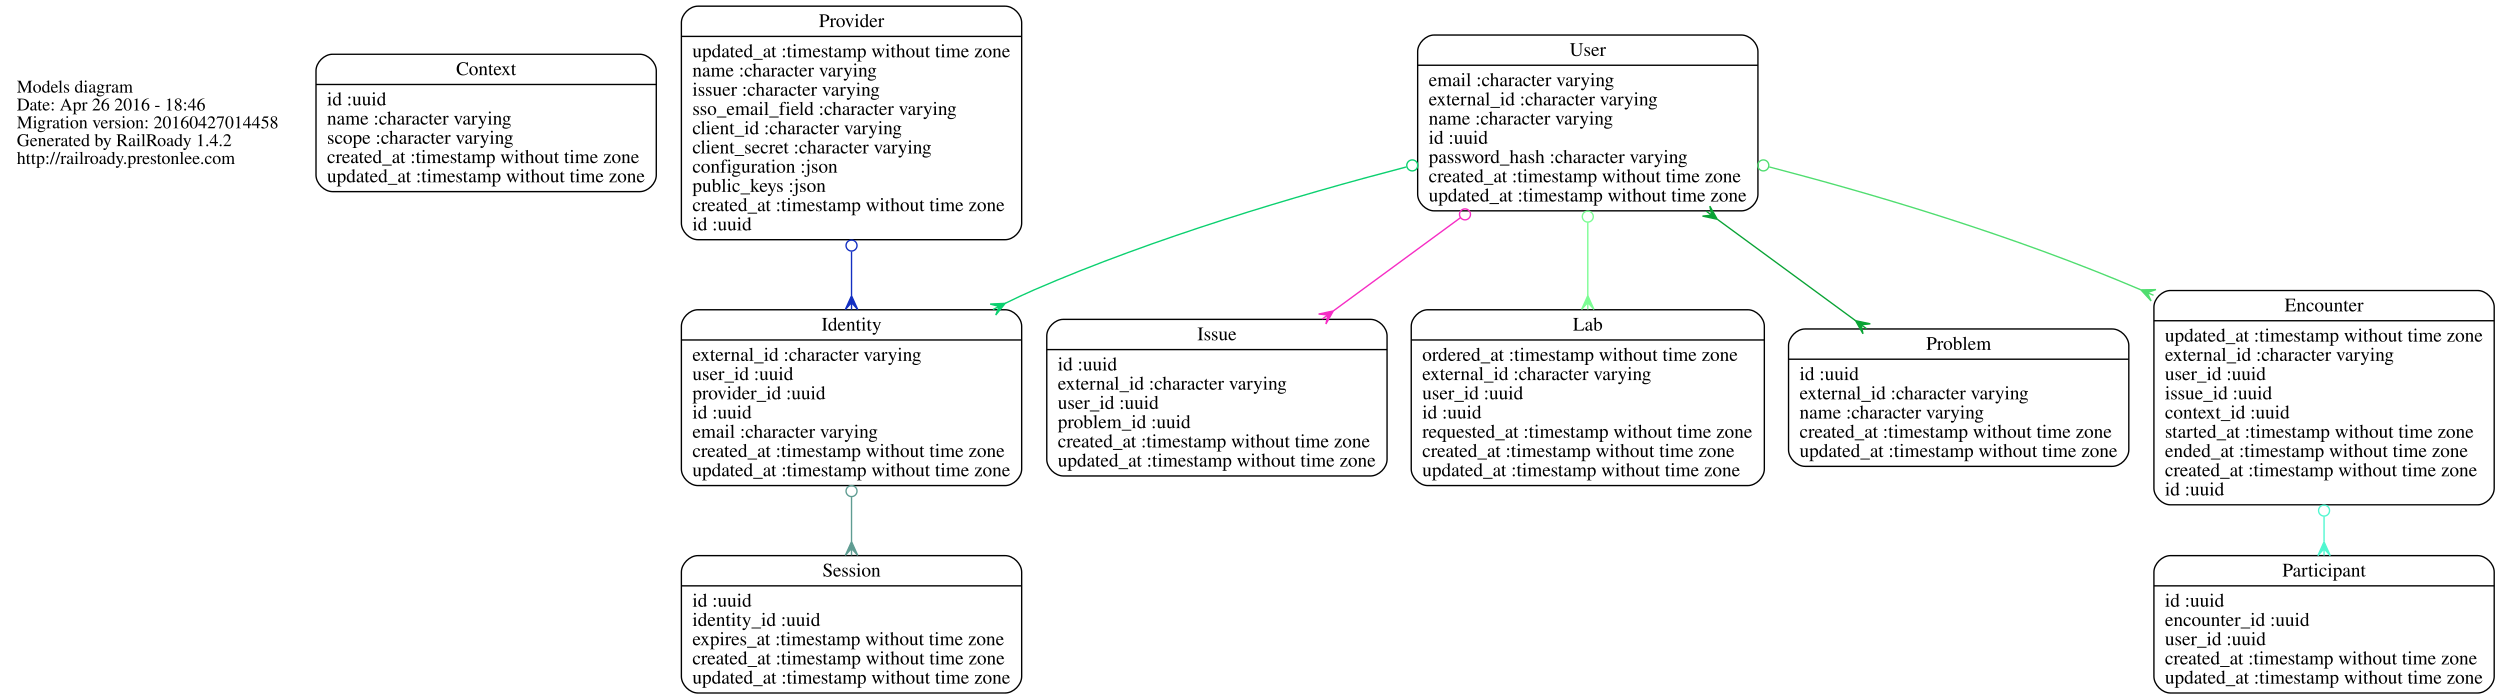
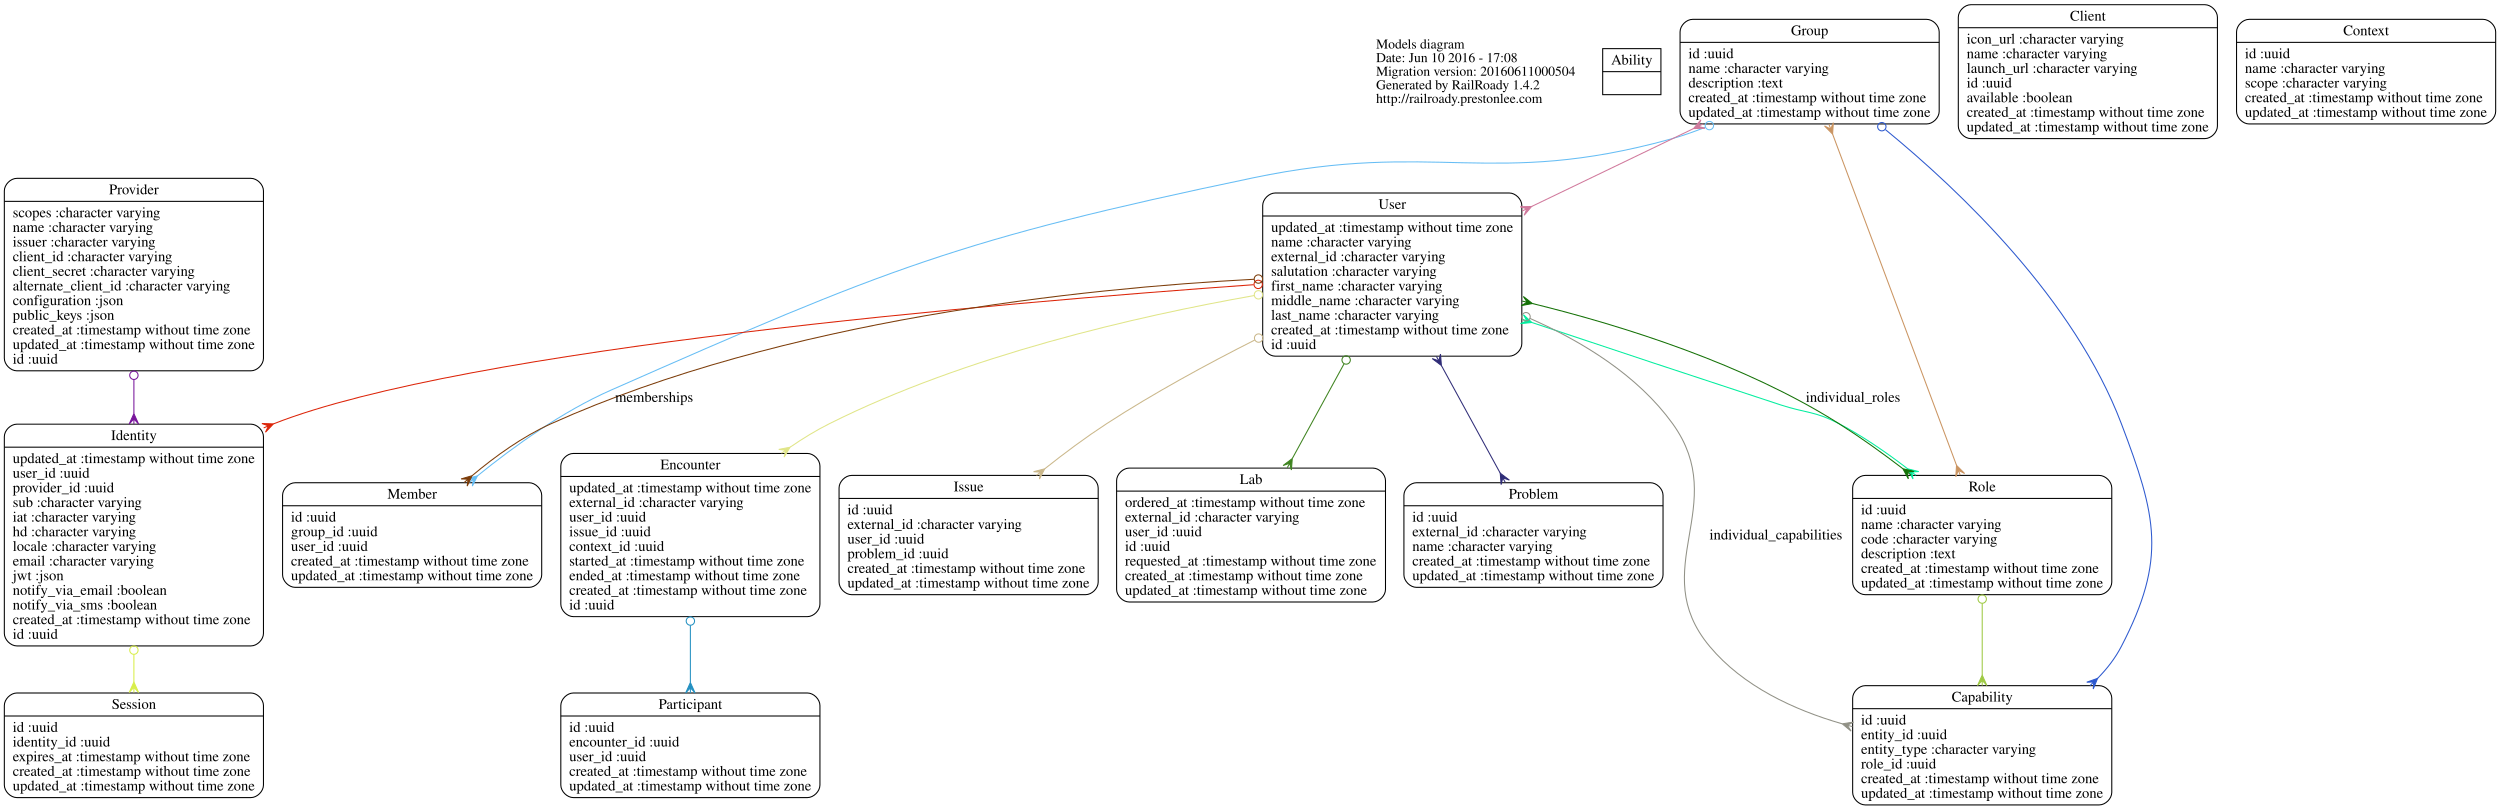
- <svg xmlns="http://www.w3.org/2000/svg" width="1820pt" height="509pt" viewBox="0.00 0.00 1819.55 509.00">
-   <g id="graph0" class="graph" transform="scale(1 1) rotate(0) translate(4 505)">
-     <polygon fill="none" stroke="none" points="-4,4 -4,-505 1815.55,-505 1815.55,4 -4,4" />
+ <svg xmlns="http://www.w3.org/2000/svg" width="2390pt" height="774pt" viewBox="0.00 0.00 2389.72 774.00">
+   <g id="graph0" class="graph" transform="scale(1 1) rotate(0) translate(4 770)">
+     <polygon fill="none" stroke="none" points="-4,4 -4,-770 2385.72,-770 2385.72,4 -4,4" />
    <g id="node1" class="node">
-       <text text-anchor="start" x="8" y="-437.6" font-family="Times,serif" font-size="13.00">Models diagram</text>
-       <text text-anchor="start" x="8" y="-424.6" font-family="Times,serif" font-size="13.00">Date: Apr 26 2016 - 18:46</text>
-       <text text-anchor="start" x="8" y="-411.6" font-family="Times,serif" font-size="13.00">Migration version: 20160427014458</text>
-       <text text-anchor="start" x="8" y="-398.6" font-family="Times,serif" font-size="13.00">Generated by RailRoady 1.4.2</text>
-       <text text-anchor="start" x="8" y="-385.6" font-family="Times,serif" font-size="13.00">http://railroady.prestonlee.com</text>
+       <text text-anchor="start" x="1311.41" y="-723.6" font-family="Times,serif" font-size="13.00">Models diagram</text>
+       <text text-anchor="start" x="1311.41" y="-710.6" font-family="Times,serif" font-size="13.00">Date: Jun 10 2016 - 17:08</text>
+       <text text-anchor="start" x="1311.41" y="-697.6" font-family="Times,serif" font-size="13.00">Migration version: 20160611000504</text>
+       <text text-anchor="start" x="1311.41" y="-684.6" font-family="Times,serif" font-size="13.00">Generated by RailRoady 1.4.2</text>
+       <text text-anchor="start" x="1311.41" y="-671.6" font-family="Times,serif" font-size="13.00">http://railroady.prestonlee.com</text>
    </g>
    <g id="node2" class="node">
-       <path fill="none" stroke="black" d="M237.825,-365.5C237.825,-365.5 461.55,-365.5 461.55,-365.5 467.55,-365.5 473.55,-371.5 473.55,-377.5 473.55,-377.5 473.55,-453.5 473.55,-453.5 473.55,-459.5 467.55,-465.5 461.55,-465.5 461.55,-465.5 237.825,-465.5 237.825,-465.5 231.825,-465.5 225.825,-459.5 225.825,-453.5 225.825,-453.5 225.825,-377.5 225.825,-377.5 225.825,-371.5 231.825,-365.5 237.825,-365.5" />
-       <text text-anchor="middle" x="349.688" y="-450.3" font-family="Times,serif" font-size="14.00">Context</text>
-       <polyline fill="none" stroke="black" points="225.825,-443.5 473.55,-443.5 " />
-       <text text-anchor="start" x="233.825" y="-428.3" font-family="Times,serif" font-size="14.00">id :uuid</text>
-       <text text-anchor="start" x="233.825" y="-414.3" font-family="Times,serif" font-size="14.00">name :character varying</text>
-       <text text-anchor="start" x="233.825" y="-400.3" font-family="Times,serif" font-size="14.00">scope :character varying</text>
-       <text text-anchor="start" x="233.825" y="-386.3" font-family="Times,serif" font-size="14.00">created_at :timestamp without time zone</text>
-       <text text-anchor="start" x="233.825" y="-372.3" font-family="Times,serif" font-size="14.00">updated_at :timestamp without time zone</text>
+       <polygon fill="none" stroke="black" points="1528.03,-679.5 1528.03,-723.5 1583.7,-723.5 1583.7,-679.5 1528.03,-679.5" />
+       <text text-anchor="middle" x="1555.86" y="-708.3" font-family="Times,serif" font-size="14.00">Ability</text>
+       <polyline fill="none" stroke="black" points="1528.03,-701.5 1583.7,-701.5 " />
+       <text text-anchor="middle" x="1555.86" y="-686.3" font-family="Times,serif" font-size="14.00"> </text>
    </g>
    <g id="node3" class="node">
-       <path fill="none" stroke="black" d="M1575.83,-137.5C1575.83,-137.5 1799.55,-137.5 1799.55,-137.5 1805.55,-137.5 1811.55,-143.5 1811.55,-149.5 1811.55,-149.5 1811.55,-281.5 1811.55,-281.5 1811.55,-287.5 1805.55,-293.5 1799.55,-293.5 1799.55,-293.5 1575.83,-293.5 1575.83,-293.5 1569.83,-293.5 1563.83,-287.5 1563.83,-281.5 1563.83,-281.5 1563.83,-149.5 1563.83,-149.5 1563.83,-143.5 1569.83,-137.5 1575.83,-137.5" />
-       <text text-anchor="middle" x="1687.69" y="-278.3" font-family="Times,serif" font-size="14.00">Encounter</text>
-       <polyline fill="none" stroke="black" points="1563.83,-271.5 1811.55,-271.5 " />
-       <text text-anchor="start" x="1571.83" y="-256.3" font-family="Times,serif" font-size="14.00">updated_at :timestamp without time zone</text>
-       <text text-anchor="start" x="1571.83" y="-242.3" font-family="Times,serif" font-size="14.00">external_id :character varying</text>
-       <text text-anchor="start" x="1571.83" y="-228.3" font-family="Times,serif" font-size="14.00">user_id :uuid</text>
-       <text text-anchor="start" x="1571.83" y="-214.3" font-family="Times,serif" font-size="14.00">issue_id :uuid</text>
-       <text text-anchor="start" x="1571.83" y="-200.3" font-family="Times,serif" font-size="14.00">context_id :uuid</text>
-       <text text-anchor="start" x="1571.83" y="-186.3" font-family="Times,serif" font-size="14.00">started_at :timestamp without time zone</text>
-       <text text-anchor="start" x="1571.83" y="-172.3" font-family="Times,serif" font-size="14.00">ended_at :timestamp without time zone</text>
-       <text text-anchor="start" x="1571.83" y="-158.3" font-family="Times,serif" font-size="14.00">created_at :timestamp without time zone</text>
-       <text text-anchor="start" x="1571.83" y="-144.3" font-family="Times,serif" font-size="14.00">id :uuid</text>
+       <path fill="none" stroke="black" d="M1779,-0.5C1779,-0.5 2002.72,-0.5 2002.72,-0.5 2008.72,-0.5 2014.72,-6.5 2014.72,-12.5 2014.72,-12.5 2014.72,-102.5 2014.72,-102.5 2014.72,-108.5 2008.72,-114.5 2002.72,-114.5 2002.72,-114.5 1779,-114.5 1779,-114.5 1773,-114.5 1767,-108.5 1767,-102.5 1767,-102.5 1767,-12.5 1767,-12.5 1767,-6.5 1773,-0.5 1779,-0.5" />
+       <text text-anchor="middle" x="1890.86" y="-99.3" font-family="Times,serif" font-size="14.00">Capability</text>
+       <polyline fill="none" stroke="black" points="1767,-92.5 2014.72,-92.5 " />
+       <text text-anchor="start" x="1775" y="-77.3" font-family="Times,serif" font-size="14.00">id :uuid</text>
+       <text text-anchor="start" x="1775" y="-63.3" font-family="Times,serif" font-size="14.00">entity_id :uuid</text>
+       <text text-anchor="start" x="1775" y="-49.3" font-family="Times,serif" font-size="14.00">entity_type :character varying</text>
+       <text text-anchor="start" x="1775" y="-35.3" font-family="Times,serif" font-size="14.00">role_id :uuid</text>
+       <text text-anchor="start" x="1775" y="-21.3" font-family="Times,serif" font-size="14.00">created_at :timestamp without time zone</text>
+       <text text-anchor="start" x="1775" y="-7.3" font-family="Times,serif" font-size="14.00">updated_at :timestamp without time zone</text>
+     </g>
+     <g id="node4" class="node">
+       <path fill="none" stroke="black" d="M1880,-637.5C1880,-637.5 2103.72,-637.5 2103.72,-637.5 2109.72,-637.5 2115.72,-643.5 2115.72,-649.5 2115.72,-649.5 2115.72,-753.5 2115.72,-753.5 2115.72,-759.5 2109.72,-765.5 2103.72,-765.5 2103.72,-765.5 1880,-765.5 1880,-765.5 1874,-765.5 1868,-759.5 1868,-753.5 1868,-753.5 1868,-649.5 1868,-649.5 1868,-643.5 1874,-637.5 1880,-637.5" />
+       <text text-anchor="middle" x="1991.86" y="-750.3" font-family="Times,serif" font-size="14.00">Client</text>
+       <polyline fill="none" stroke="black" points="1868,-743.5 2115.72,-743.5 " />
+       <text text-anchor="start" x="1876" y="-728.3" font-family="Times,serif" font-size="14.00">icon_url :character varying</text>
+       <text text-anchor="start" x="1876" y="-714.3" font-family="Times,serif" font-size="14.00">name :character varying</text>
+       <text text-anchor="start" x="1876" y="-700.3" font-family="Times,serif" font-size="14.00">launch_url :character varying</text>
+       <text text-anchor="start" x="1876" y="-686.3" font-family="Times,serif" font-size="14.00">id :uuid</text>
+       <text text-anchor="start" x="1876" y="-672.3" font-family="Times,serif" font-size="14.00">available :boolean</text>
+       <text text-anchor="start" x="1876" y="-658.3" font-family="Times,serif" font-size="14.00">created_at :timestamp without time zone</text>
+       <text text-anchor="start" x="1876" y="-644.3" font-family="Times,serif" font-size="14.00">updated_at :timestamp without time zone</text>
+     </g>
+     <g id="node5" class="node">
+       <path fill="none" stroke="black" d="M2146,-651.5C2146,-651.5 2369.72,-651.5 2369.72,-651.5 2375.72,-651.5 2381.72,-657.5 2381.72,-663.5 2381.72,-663.5 2381.72,-739.5 2381.72,-739.5 2381.72,-745.5 2375.72,-751.5 2369.72,-751.5 2369.72,-751.5 2146,-751.5 2146,-751.5 2140,-751.5 2134,-745.5 2134,-739.5 2134,-739.5 2134,-663.5 2134,-663.5 2134,-657.5 2140,-651.5 2146,-651.5" />
+       <text text-anchor="middle" x="2257.86" y="-736.3" font-family="Times,serif" font-size="14.00">Context</text>
+       <polyline fill="none" stroke="black" points="2134,-729.5 2381.72,-729.5 " />
+       <text text-anchor="start" x="2142" y="-714.3" font-family="Times,serif" font-size="14.00">id :uuid</text>
+       <text text-anchor="start" x="2142" y="-700.3" font-family="Times,serif" font-size="14.00">name :character varying</text>
+       <text text-anchor="start" x="2142" y="-686.3" font-family="Times,serif" font-size="14.00">scope :character varying</text>
+       <text text-anchor="start" x="2142" y="-672.3" font-family="Times,serif" font-size="14.00">created_at :timestamp without time zone</text>
+       <text text-anchor="start" x="2142" y="-658.3" font-family="Times,serif" font-size="14.00">updated_at :timestamp without time zone</text>
+     </g>
+     <g id="node6" class="node">
+       <path fill="none" stroke="black" d="M544,-180.5C544,-180.5 767.725,-180.5 767.725,-180.5 773.725,-180.5 779.725,-186.5 779.725,-192.5 779.725,-192.5 779.725,-324.5 779.725,-324.5 779.725,-330.5 773.725,-336.5 767.725,-336.5 767.725,-336.5 544,-336.5 544,-336.5 538,-336.5 532,-330.5 532,-324.5 532,-324.5 532,-192.5 532,-192.5 532,-186.5 538,-180.5 544,-180.5" />
+       <text text-anchor="middle" x="655.862" y="-321.3" font-family="Times,serif" font-size="14.00">Encounter</text>
+       <polyline fill="none" stroke="black" points="532,-314.5 779.725,-314.5 " />
+       <text text-anchor="start" x="540" y="-299.3" font-family="Times,serif" font-size="14.00">updated_at :timestamp without time zone</text>
+       <text text-anchor="start" x="540" y="-285.3" font-family="Times,serif" font-size="14.00">external_id :character varying</text>
+       <text text-anchor="start" x="540" y="-271.3" font-family="Times,serif" font-size="14.00">user_id :uuid</text>
+       <text text-anchor="start" x="540" y="-257.3" font-family="Times,serif" font-size="14.00">issue_id :uuid</text>
+       <text text-anchor="start" x="540" y="-243.3" font-family="Times,serif" font-size="14.00">context_id :uuid</text>
+       <text text-anchor="start" x="540" y="-229.3" font-family="Times,serif" font-size="14.00">started_at :timestamp without time zone</text>
+       <text text-anchor="start" x="540" y="-215.3" font-family="Times,serif" font-size="14.00">ended_at :timestamp without time zone</text>
+       <text text-anchor="start" x="540" y="-201.3" font-family="Times,serif" font-size="14.00">created_at :timestamp without time zone</text>
+       <text text-anchor="start" x="540" y="-187.3" font-family="Times,serif" font-size="14.00">id :uuid</text>
+     </g>
+     <g id="node12" class="node">
+       <path fill="none" stroke="black" d="M544,-7.5C544,-7.5 767.725,-7.5 767.725,-7.5 773.725,-7.5 779.725,-13.5 779.725,-19.5 779.725,-19.5 779.725,-95.5 779.725,-95.5 779.725,-101.5 773.725,-107.5 767.725,-107.5 767.725,-107.5 544,-107.5 544,-107.5 538,-107.5 532,-101.5 532,-95.5 532,-95.5 532,-19.5 532,-19.5 532,-13.5 538,-7.5 544,-7.5" />
+       <text text-anchor="middle" x="655.862" y="-92.3" font-family="Times,serif" font-size="14.00">Participant</text>
+       <polyline fill="none" stroke="black" points="532,-85.5 779.725,-85.5 " />
+       <text text-anchor="start" x="540" y="-70.3" font-family="Times,serif" font-size="14.00">id :uuid</text>
+       <text text-anchor="start" x="540" y="-56.3" font-family="Times,serif" font-size="14.00">encounter_id :uuid</text>
+       <text text-anchor="start" x="540" y="-42.3" font-family="Times,serif" font-size="14.00">user_id :uuid</text>
+       <text text-anchor="start" x="540" y="-28.3" font-family="Times,serif" font-size="14.00">created_at :timestamp without time zone</text>
+       <text text-anchor="start" x="540" y="-14.3" font-family="Times,serif" font-size="14.00">updated_at :timestamp without time zone</text>
+     </g>
+     <g id="edge1" class="edge">
+       <path fill="none" stroke="#2390c1" d="M655.862,-172.187C655.862,-153.887 655.862,-134.934 655.862,-117.872" />
+       <ellipse fill="none" stroke="#2390c1" cx="655.862" cy="-176.277" rx="4" ry="4" />
+       <polygon fill="#2390c1" stroke="#2390c1" points="655.862,-117.515 660.362,-107.515 655.862,-112.515 655.862,-107.515 655.862,-107.515 655.862,-107.515 655.862,-112.515 651.362,-107.516 655.862,-117.515 655.862,-117.515" />
    </g>
    <g id="node7" class="node">
-       <path fill="none" stroke="black" d="M1575.83,-0.5C1575.83,-0.5 1799.55,-0.5 1799.55,-0.5 1805.55,-0.5 1811.55,-6.5 1811.55,-12.5 1811.55,-12.5 1811.55,-88.5 1811.55,-88.5 1811.55,-94.5 1805.55,-100.5 1799.55,-100.5 1799.55,-100.5 1575.83,-100.5 1575.83,-100.5 1569.83,-100.5 1563.83,-94.5 1563.83,-88.5 1563.83,-88.5 1563.83,-12.5 1563.83,-12.5 1563.83,-6.5 1569.83,-0.5 1575.83,-0.5" />
-       <text text-anchor="middle" x="1687.69" y="-85.3" font-family="Times,serif" font-size="14.00">Participant</text>
-       <polyline fill="none" stroke="black" points="1563.83,-78.5 1811.55,-78.5 " />
-       <text text-anchor="start" x="1571.83" y="-63.3" font-family="Times,serif" font-size="14.00">id :uuid</text>
-       <text text-anchor="start" x="1571.83" y="-49.3" font-family="Times,serif" font-size="14.00">encounter_id :uuid</text>
-       <text text-anchor="start" x="1571.83" y="-35.3" font-family="Times,serif" font-size="14.00">user_id :uuid</text>
-       <text text-anchor="start" x="1571.83" y="-21.3" font-family="Times,serif" font-size="14.00">created_at :timestamp without time zone</text>
-       <text text-anchor="start" x="1571.83" y="-7.3" font-family="Times,serif" font-size="14.00">updated_at :timestamp without time zone</text>
-     </g>
-     <g id="edge1" class="edge">
-       <path fill="none" stroke="#50f7d0" d="M1687.69,-129.081C1687.69,-122.973 1687.69,-116.894 1687.69,-110.982" />
-       <ellipse fill="none" stroke="#50f7d0" cx="1687.69" cy="-133.296" rx="4" ry="4" />
-       <polygon fill="#50f7d0" stroke="#50f7d0" points="1687.69,-110.55 1692.19,-100.55 1687.69,-105.55 1687.69,-100.55 1687.69,-100.55 1687.69,-100.55 1687.69,-105.55 1683.19,-100.55 1687.69,-110.55 1687.69,-110.55" />
-     </g>
-     <g id="node4" class="node">
-       <path fill="none" stroke="black" d="M503.825,-151.5C503.825,-151.5 727.55,-151.5 727.55,-151.5 733.55,-151.5 739.55,-157.5 739.55,-163.5 739.55,-163.5 739.55,-267.5 739.55,-267.5 739.55,-273.5 733.55,-279.5 727.55,-279.5 727.55,-279.5 503.825,-279.5 503.825,-279.5 497.825,-279.5 491.825,-273.5 491.825,-267.5 491.825,-267.5 491.825,-163.5 491.825,-163.5 491.825,-157.5 497.825,-151.5 503.825,-151.5" />
-       <text text-anchor="middle" x="615.688" y="-264.3" font-family="Times,serif" font-size="14.00">Identity</text>
-       <polyline fill="none" stroke="black" points="491.825,-257.5 739.55,-257.5 " />
-       <text text-anchor="start" x="499.825" y="-242.3" font-family="Times,serif" font-size="14.00">external_id :character varying</text>
-       <text text-anchor="start" x="499.825" y="-228.3" font-family="Times,serif" font-size="14.00">user_id :uuid</text>
-       <text text-anchor="start" x="499.825" y="-214.3" font-family="Times,serif" font-size="14.00">provider_id :uuid</text>
-       <text text-anchor="start" x="499.825" y="-200.3" font-family="Times,serif" font-size="14.00">id :uuid</text>
-       <text text-anchor="start" x="499.825" y="-186.3" font-family="Times,serif" font-size="14.00">email :character varying</text>
-       <text text-anchor="start" x="499.825" y="-172.3" font-family="Times,serif" font-size="14.00">created_at :timestamp without time zone</text>
-       <text text-anchor="start" x="499.825" y="-158.3" font-family="Times,serif" font-size="14.00">updated_at :timestamp without time zone</text>
+       <path fill="none" stroke="black" d="M1614,-651.5C1614,-651.5 1837.72,-651.5 1837.72,-651.5 1843.72,-651.5 1849.72,-657.5 1849.72,-663.5 1849.72,-663.5 1849.72,-739.5 1849.72,-739.5 1849.72,-745.5 1843.72,-751.5 1837.72,-751.5 1837.72,-751.5 1614,-751.5 1614,-751.5 1608,-751.5 1602,-745.5 1602,-739.5 1602,-739.5 1602,-663.5 1602,-663.5 1602,-657.5 1608,-651.5 1614,-651.5" />
+       <text text-anchor="middle" x="1725.86" y="-736.3" font-family="Times,serif" font-size="14.00">Group</text>
+       <polyline fill="none" stroke="black" points="1602,-729.5 1849.72,-729.5 " />
+       <text text-anchor="start" x="1610" y="-714.3" font-family="Times,serif" font-size="14.00">id :uuid</text>
+       <text text-anchor="start" x="1610" y="-700.3" font-family="Times,serif" font-size="14.00">name :character varying</text>
+       <text text-anchor="start" x="1610" y="-686.3" font-family="Times,serif" font-size="14.00">description :text</text>
+       <text text-anchor="start" x="1610" y="-672.3" font-family="Times,serif" font-size="14.00">created_at :timestamp without time zone</text>
+       <text text-anchor="start" x="1610" y="-658.3" font-family="Times,serif" font-size="14.00">updated_at :timestamp without time zone</text>
+     </g>
+     <g id="edge4" class="edge">
+       <path fill="none" stroke="#2c58ce" d="M1798.29,-646.122C1871.14,-586.436 1978.94,-483.232 2023.86,-365 2057.49,-276.507 2067.5,-236.011 2023.86,-152 2018.06,-140.833 2010.25,-130.72 2001.3,-121.632" />
+       <ellipse fill="none" stroke="#2c58ce" cx="1794.89" cy="-648.883" rx="4" ry="4" />
+       <polygon fill="#2c58ce" stroke="#2c58ce" points="2001.13,-121.468 1997,-111.308 1997.51,-118.016 1993.9,-114.563 1993.9,-114.563 1993.9,-114.563 1997.51,-118.016 1990.79,-117.818 2001.13,-121.468 2001.13,-121.468" />
+     </g>
+     <g id="node11" class="node">
+       <path fill="none" stroke="black" d="M278,-208.5C278,-208.5 501.725,-208.5 501.725,-208.5 507.725,-208.5 513.725,-214.5 513.725,-220.5 513.725,-220.5 513.725,-296.5 513.725,-296.5 513.725,-302.5 507.725,-308.5 501.725,-308.5 501.725,-308.5 278,-308.5 278,-308.5 272,-308.5 266,-302.5 266,-296.5 266,-296.5 266,-220.5 266,-220.5 266,-214.5 272,-208.5 278,-208.5" />
+       <text text-anchor="middle" x="389.862" y="-293.3" font-family="Times,serif" font-size="14.00">Member</text>
+       <polyline fill="none" stroke="black" points="266,-286.5 513.725,-286.5 " />
+       <text text-anchor="start" x="274" y="-271.3" font-family="Times,serif" font-size="14.00">id :uuid</text>
+       <text text-anchor="start" x="274" y="-257.3" font-family="Times,serif" font-size="14.00">group_id :uuid</text>
+       <text text-anchor="start" x="274" y="-243.3" font-family="Times,serif" font-size="14.00">user_id :uuid</text>
+       <text text-anchor="start" x="274" y="-229.3" font-family="Times,serif" font-size="14.00">created_at :timestamp without time zone</text>
+       <text text-anchor="start" x="274" y="-215.3" font-family="Times,serif" font-size="14.00">updated_at :timestamp without time zone</text>
+     </g>
+     <g id="edge2" class="edge">
+       <path fill="none" stroke="#66bdf4" d="M1626.14,-648.34C1615.11,-643.951 1603.89,-640.038 1592.86,-637 1421.17,-589.676 1368.2,-636.409 1193.86,-600 912.516,-541.242 842.832,-512.997 579.862,-397 533.625,-376.604 487.562,-343.666 452.372,-315.141" />
+       <ellipse fill="none" stroke="#66bdf4" cx="1630.03" cy="-649.934" rx="4" ry="4" />
+       <polygon fill="#66bdf4" stroke="#66bdf4" points="452.312,-315.092 447.432,-305.272 448.445,-311.922 444.579,-308.752 444.579,-308.752 444.579,-308.752 448.445,-311.922 441.726,-312.232 452.312,-315.092 452.312,-315.092" />
+     </g>
+     <g id="node17" class="node">
+       <path fill="none" stroke="black" d="M1215,-429.5C1215,-429.5 1438.72,-429.5 1438.72,-429.5 1444.72,-429.5 1450.72,-435.5 1450.72,-441.5 1450.72,-441.5 1450.72,-573.5 1450.72,-573.5 1450.72,-579.5 1444.72,-585.5 1438.72,-585.5 1438.72,-585.5 1215,-585.5 1215,-585.5 1209,-585.5 1203,-579.5 1203,-573.5 1203,-573.5 1203,-441.5 1203,-441.5 1203,-435.5 1209,-429.5 1215,-429.5" />
+       <text text-anchor="middle" x="1326.86" y="-570.3" font-family="Times,serif" font-size="14.00">User</text>
+       <polyline fill="none" stroke="black" points="1203,-563.5 1450.72,-563.5 " />
+       <text text-anchor="start" x="1211" y="-548.3" font-family="Times,serif" font-size="14.00">updated_at :timestamp without time zone</text>
+       <text text-anchor="start" x="1211" y="-534.3" font-family="Times,serif" font-size="14.00">name :character varying</text>
+       <text text-anchor="start" x="1211" y="-520.3" font-family="Times,serif" font-size="14.00">external_id :character varying</text>
+       <text text-anchor="start" x="1211" y="-506.3" font-family="Times,serif" font-size="14.00">salutation :character varying</text>
+       <text text-anchor="start" x="1211" y="-492.3" font-family="Times,serif" font-size="14.00">first_name :character varying</text>
+       <text text-anchor="start" x="1211" y="-478.3" font-family="Times,serif" font-size="14.00">middle_name :character varying</text>
+       <text text-anchor="start" x="1211" y="-464.3" font-family="Times,serif" font-size="14.00">last_name :character varying</text>
+       <text text-anchor="start" x="1211" y="-450.3" font-family="Times,serif" font-size="14.00">created_at :timestamp without time zone</text>
+       <text text-anchor="start" x="1211" y="-436.3" font-family="Times,serif" font-size="14.00">id :uuid</text>
+     </g>
+     <g id="edge3" class="edge">
+       <path fill="none" stroke="#d0799c" d="M1614.83,-647.071C1566.93,-624.021 1510.5,-596.866 1460.34,-572.73" />
+       <polygon fill="#d0799c" stroke="#d0799c" points="1614.88,-647.093 1621.94,-655.484 1619.38,-649.261 1623.89,-651.429 1623.89,-651.429 1623.89,-651.429 1619.38,-649.261 1625.84,-647.374 1614.88,-647.093 1614.88,-647.093" />
+       <polygon fill="#d0799c" stroke="#d0799c" points="1460.06,-572.596 1453,-564.205 1455.56,-570.428 1451.05,-568.26 1451.05,-568.26 1451.05,-568.26 1455.56,-570.428 1449.1,-572.315 1460.06,-572.596 1460.06,-572.596" />
+     </g>
+     <g id="node8" class="node">
+       <path fill="none" stroke="black" d="M12,-152.5C12,-152.5 235.725,-152.5 235.725,-152.5 241.725,-152.5 247.725,-158.5 247.725,-164.5 247.725,-164.5 247.725,-352.5 247.725,-352.5 247.725,-358.5 241.725,-364.5 235.725,-364.5 235.725,-364.5 12,-364.5 12,-364.5 6,-364.5 0,-358.5 0,-352.5 0,-352.5 0,-164.5 0,-164.5 0,-158.5 6,-152.5 12,-152.5" />
+       <text text-anchor="middle" x="123.862" y="-349.3" font-family="Times,serif" font-size="14.00">Identity</text>
+       <polyline fill="none" stroke="black" points="0,-342.5 247.725,-342.5 " />
+       <text text-anchor="start" x="8" y="-327.3" font-family="Times,serif" font-size="14.00">updated_at :timestamp without time zone</text>
+       <text text-anchor="start" x="8" y="-313.3" font-family="Times,serif" font-size="14.00">user_id :uuid</text>
+       <text text-anchor="start" x="8" y="-299.3" font-family="Times,serif" font-size="14.00">provider_id :uuid</text>
+       <text text-anchor="start" x="8" y="-285.3" font-family="Times,serif" font-size="14.00">sub :character varying</text>
+       <text text-anchor="start" x="8" y="-271.3" font-family="Times,serif" font-size="14.00">iat :character varying</text>
+       <text text-anchor="start" x="8" y="-257.3" font-family="Times,serif" font-size="14.00">hd :character varying</text>
+       <text text-anchor="start" x="8" y="-243.3" font-family="Times,serif" font-size="14.00">locale :character varying</text>
+       <text text-anchor="start" x="8" y="-229.3" font-family="Times,serif" font-size="14.00">email :character varying</text>
+       <text text-anchor="start" x="8" y="-215.3" font-family="Times,serif" font-size="14.00">jwt :json</text>
+       <text text-anchor="start" x="8" y="-201.3" font-family="Times,serif" font-size="14.00">notify_via_email :boolean</text>
+       <text text-anchor="start" x="8" y="-187.3" font-family="Times,serif" font-size="14.00">notify_via_sms :boolean</text>
+       <text text-anchor="start" x="8" y="-173.3" font-family="Times,serif" font-size="14.00">created_at :timestamp without time zone</text>
+       <text text-anchor="start" x="8" y="-159.3" font-family="Times,serif" font-size="14.00">id :uuid</text>
+     </g>
+     <g id="node16" class="node">
+       <path fill="none" stroke="black" d="M12,-7.5C12,-7.5 235.725,-7.5 235.725,-7.5 241.725,-7.5 247.725,-13.5 247.725,-19.5 247.725,-19.5 247.725,-95.5 247.725,-95.5 247.725,-101.5 241.725,-107.5 235.725,-107.5 235.725,-107.5 12,-107.5 12,-107.5 6,-107.5 0,-101.5 0,-95.5 0,-95.5 0,-19.5 0,-19.5 0,-13.5 6,-7.5 12,-7.5" />
+       <text text-anchor="middle" x="123.862" y="-92.3" font-family="Times,serif" font-size="14.00">Session</text>
+       <polyline fill="none" stroke="black" points="0,-85.5 247.725,-85.5 " />
+       <text text-anchor="start" x="8" y="-70.3" font-family="Times,serif" font-size="14.00">id :uuid</text>
+       <text text-anchor="start" x="8" y="-56.3" font-family="Times,serif" font-size="14.00">identity_id :uuid</text>
+       <text text-anchor="start" x="8" y="-42.3" font-family="Times,serif" font-size="14.00">expires_at :timestamp without time zone</text>
+       <text text-anchor="start" x="8" y="-28.3" font-family="Times,serif" font-size="14.00">created_at :timestamp without time zone</text>
+       <text text-anchor="start" x="8" y="-14.3" font-family="Times,serif" font-size="14.00">updated_at :timestamp without time zone</text>
+     </g>
+     <g id="edge5" class="edge">
+       <path fill="none" stroke="#d8ee4a" d="M123.862,-144.129C123.862,-135.249 123.862,-126.519 123.862,-118.23" />
+       <ellipse fill="none" stroke="#d8ee4a" cx="123.862" cy="-148.464" rx="4" ry="4" />
+       <polygon fill="#d8ee4a" stroke="#d8ee4a" points="123.862,-117.988 128.362,-107.988 123.862,-112.988 123.862,-107.988 123.862,-107.988 123.862,-107.988 123.862,-112.988 119.362,-107.988 123.862,-117.988 123.862,-117.988" />
+     </g>
+     <g id="node9" class="node">
+       <path fill="none" stroke="black" d="M810,-201.5C810,-201.5 1033.72,-201.5 1033.72,-201.5 1039.72,-201.5 1045.72,-207.5 1045.72,-213.5 1045.72,-213.5 1045.72,-303.5 1045.72,-303.5 1045.72,-309.5 1039.72,-315.5 1033.72,-315.5 1033.72,-315.5 810,-315.5 810,-315.5 804,-315.5 798,-309.5 798,-303.5 798,-303.5 798,-213.5 798,-213.5 798,-207.5 804,-201.5 810,-201.5" />
+       <text text-anchor="middle" x="921.862" y="-300.3" font-family="Times,serif" font-size="14.00">Issue</text>
+       <polyline fill="none" stroke="black" points="798,-293.5 1045.72,-293.5 " />
+       <text text-anchor="start" x="806" y="-278.3" font-family="Times,serif" font-size="14.00">id :uuid</text>
+       <text text-anchor="start" x="806" y="-264.3" font-family="Times,serif" font-size="14.00">external_id :character varying</text>
+       <text text-anchor="start" x="806" y="-250.3" font-family="Times,serif" font-size="14.00">user_id :uuid</text>
+       <text text-anchor="start" x="806" y="-236.3" font-family="Times,serif" font-size="14.00">problem_id :uuid</text>
+       <text text-anchor="start" x="806" y="-222.3" font-family="Times,serif" font-size="14.00">created_at :timestamp without time zone</text>
+       <text text-anchor="start" x="806" y="-208.3" font-family="Times,serif" font-size="14.00">updated_at :timestamp without time zone</text>
    </g>
    <g id="node10" class="node">
-       <path fill="none" stroke="black" d="M503.825,-0.5C503.825,-0.5 727.55,-0.5 727.55,-0.5 733.55,-0.5 739.55,-6.5 739.55,-12.5 739.55,-12.5 739.55,-88.5 739.55,-88.5 739.55,-94.5 733.55,-100.5 727.55,-100.5 727.55,-100.5 503.825,-100.5 503.825,-100.5 497.825,-100.5 491.825,-94.5 491.825,-88.5 491.825,-88.5 491.825,-12.5 491.825,-12.5 491.825,-6.5 497.825,-0.5 503.825,-0.5" />
-       <text text-anchor="middle" x="615.688" y="-85.3" font-family="Times,serif" font-size="14.00">Session</text>
-       <polyline fill="none" stroke="black" points="491.825,-78.5 739.55,-78.5 " />
-       <text text-anchor="start" x="499.825" y="-63.3" font-family="Times,serif" font-size="14.00">id :uuid</text>
-       <text text-anchor="start" x="499.825" y="-49.3" font-family="Times,serif" font-size="14.00">identity_id :uuid</text>
-       <text text-anchor="start" x="499.825" y="-35.3" font-family="Times,serif" font-size="14.00">expires_at :timestamp without time zone</text>
-       <text text-anchor="start" x="499.825" y="-21.3" font-family="Times,serif" font-size="14.00">created_at :timestamp without time zone</text>
-       <text text-anchor="start" x="499.825" y="-7.3" font-family="Times,serif" font-size="14.00">updated_at :timestamp without time zone</text>
-     </g>
-     <g id="edge2" class="edge">
-       <path fill="none" stroke="#5f9c92" d="M615.688,-143.114C615.688,-132.378 615.688,-121.405 615.688,-110.954" />
-       <ellipse fill="none" stroke="#5f9c92" cx="615.688" cy="-147.48" rx="4" ry="4" />
-       <polygon fill="#5f9c92" stroke="#5f9c92" points="615.688,-110.706 620.188,-100.706 615.688,-105.706 615.688,-100.706 615.688,-100.706 615.688,-100.706 615.688,-105.706 611.188,-100.706 615.688,-110.706 615.688,-110.706" />
-     </g>
-     <g id="node5" class="node">
-       <path fill="none" stroke="black" d="M769.825,-158.5C769.825,-158.5 993.55,-158.5 993.55,-158.5 999.55,-158.5 1005.55,-164.5 1005.55,-170.5 1005.55,-170.5 1005.55,-260.5 1005.55,-260.5 1005.55,-266.5 999.55,-272.5 993.55,-272.5 993.55,-272.5 769.825,-272.5 769.825,-272.5 763.825,-272.5 757.825,-266.5 757.825,-260.5 757.825,-260.5 757.825,-170.5 757.825,-170.5 757.825,-164.5 763.825,-158.5 769.825,-158.5" />
-       <text text-anchor="middle" x="881.688" y="-257.3" font-family="Times,serif" font-size="14.00">Issue</text>
-       <polyline fill="none" stroke="black" points="757.825,-250.5 1005.55,-250.5 " />
-       <text text-anchor="start" x="765.825" y="-235.3" font-family="Times,serif" font-size="14.00">id :uuid</text>
-       <text text-anchor="start" x="765.825" y="-221.3" font-family="Times,serif" font-size="14.00">external_id :character varying</text>
-       <text text-anchor="start" x="765.825" y="-207.3" font-family="Times,serif" font-size="14.00">user_id :uuid</text>
-       <text text-anchor="start" x="765.825" y="-193.3" font-family="Times,serif" font-size="14.00">problem_id :uuid</text>
-       <text text-anchor="start" x="765.825" y="-179.3" font-family="Times,serif" font-size="14.00">created_at :timestamp without time zone</text>
-       <text text-anchor="start" x="765.825" y="-165.3" font-family="Times,serif" font-size="14.00">updated_at :timestamp without time zone</text>
-     </g>
-     <g id="node6" class="node">
-       <path fill="none" stroke="black" d="M1035.16,-151.5C1035.16,-151.5 1268.21,-151.5 1268.21,-151.5 1274.21,-151.5 1280.21,-157.5 1280.21,-163.5 1280.21,-163.5 1280.21,-267.5 1280.21,-267.5 1280.21,-273.5 1274.21,-279.5 1268.21,-279.5 1268.21,-279.5 1035.16,-279.5 1035.16,-279.5 1029.16,-279.5 1023.16,-273.5 1023.16,-267.5 1023.16,-267.5 1023.16,-163.5 1023.16,-163.5 1023.16,-157.5 1029.16,-151.5 1035.16,-151.5" />
-       <text text-anchor="middle" x="1151.69" y="-264.3" font-family="Times,serif" font-size="14.00">Lab</text>
-       <polyline fill="none" stroke="black" points="1023.16,-257.5 1280.21,-257.5 " />
-       <text text-anchor="start" x="1031.16" y="-242.3" font-family="Times,serif" font-size="14.00">ordered_at :timestamp without time zone</text>
-       <text text-anchor="start" x="1031.16" y="-228.3" font-family="Times,serif" font-size="14.00">external_id :character varying</text>
-       <text text-anchor="start" x="1031.16" y="-214.3" font-family="Times,serif" font-size="14.00">user_id :uuid</text>
-       <text text-anchor="start" x="1031.16" y="-200.3" font-family="Times,serif" font-size="14.00">id :uuid</text>
-       <text text-anchor="start" x="1031.16" y="-186.3" font-family="Times,serif" font-size="14.00">requested_at :timestamp without time zone</text>
-       <text text-anchor="start" x="1031.16" y="-172.3" font-family="Times,serif" font-size="14.00">created_at :timestamp without time zone</text>
-       <text text-anchor="start" x="1031.16" y="-158.3" font-family="Times,serif" font-size="14.00">updated_at :timestamp without time zone</text>
-     </g>
-     <g id="node8" class="node">
-       <path fill="none" stroke="black" d="M1309.83,-165.5C1309.83,-165.5 1533.55,-165.5 1533.55,-165.5 1539.55,-165.5 1545.55,-171.5 1545.55,-177.5 1545.55,-177.5 1545.55,-253.5 1545.55,-253.5 1545.55,-259.5 1539.55,-265.5 1533.55,-265.5 1533.55,-265.5 1309.83,-265.5 1309.83,-265.5 1303.83,-265.5 1297.83,-259.5 1297.83,-253.5 1297.83,-253.5 1297.83,-177.5 1297.83,-177.5 1297.83,-171.5 1303.83,-165.5 1309.83,-165.5" />
-       <text text-anchor="middle" x="1421.69" y="-250.3" font-family="Times,serif" font-size="14.00">Problem</text>
-       <polyline fill="none" stroke="black" points="1297.83,-243.5 1545.55,-243.5 " />
-       <text text-anchor="start" x="1305.83" y="-228.3" font-family="Times,serif" font-size="14.00">id :uuid</text>
-       <text text-anchor="start" x="1305.83" y="-214.3" font-family="Times,serif" font-size="14.00">external_id :character varying</text>
-       <text text-anchor="start" x="1305.83" y="-200.3" font-family="Times,serif" font-size="14.00">name :character varying</text>
-       <text text-anchor="start" x="1305.83" y="-186.3" font-family="Times,serif" font-size="14.00">created_at :timestamp without time zone</text>
-       <text text-anchor="start" x="1305.83" y="-172.3" font-family="Times,serif" font-size="14.00">updated_at :timestamp without time zone</text>
-     </g>
-     <g id="node9" class="node">
-       <path fill="none" stroke="black" d="M503.825,-330.5C503.825,-330.5 727.55,-330.5 727.55,-330.5 733.55,-330.5 739.55,-336.5 739.55,-342.5 739.55,-342.5 739.55,-488.5 739.55,-488.5 739.55,-494.5 733.55,-500.5 727.55,-500.5 727.55,-500.5 503.825,-500.5 503.825,-500.5 497.825,-500.5 491.825,-494.5 491.825,-488.5 491.825,-488.5 491.825,-342.5 491.825,-342.5 491.825,-336.5 497.825,-330.5 503.825,-330.5" />
-       <text text-anchor="middle" x="615.688" y="-485.3" font-family="Times,serif" font-size="14.00">Provider</text>
-       <polyline fill="none" stroke="black" points="491.825,-478.5 739.55,-478.5 " />
-       <text text-anchor="start" x="499.825" y="-463.3" font-family="Times,serif" font-size="14.00">updated_at :timestamp without time zone</text>
-       <text text-anchor="start" x="499.825" y="-449.3" font-family="Times,serif" font-size="14.00">name :character varying</text>
-       <text text-anchor="start" x="499.825" y="-435.3" font-family="Times,serif" font-size="14.00">issuer :character varying</text>
-       <text text-anchor="start" x="499.825" y="-421.3" font-family="Times,serif" font-size="14.00">sso_email_field :character varying</text>
-       <text text-anchor="start" x="499.825" y="-407.3" font-family="Times,serif" font-size="14.00">client_id :character varying</text>
-       <text text-anchor="start" x="499.825" y="-393.3" font-family="Times,serif" font-size="14.00">client_secret :character varying</text>
-       <text text-anchor="start" x="499.825" y="-379.3" font-family="Times,serif" font-size="14.00">configuration :json</text>
-       <text text-anchor="start" x="499.825" y="-365.3" font-family="Times,serif" font-size="14.00">public_keys :json</text>
-       <text text-anchor="start" x="499.825" y="-351.3" font-family="Times,serif" font-size="14.00">created_at :timestamp without time zone</text>
-       <text text-anchor="start" x="499.825" y="-337.3" font-family="Times,serif" font-size="14.00">id :uuid</text>
-     </g>
-     <g id="edge3" class="edge">
-       <path fill="none" stroke="#132fc2" d="M615.688,-321.864C615.688,-311.153 615.688,-300.342 615.688,-289.936" />
-       <ellipse fill="none" stroke="#132fc2" cx="615.688" cy="-326.243" rx="4" ry="4" />
-       <polygon fill="#132fc2" stroke="#132fc2" points="615.688,-289.683 620.188,-279.683 615.688,-284.683 615.688,-279.683 615.688,-279.683 615.688,-279.683 615.688,-284.683 611.188,-279.683 615.688,-289.683 615.688,-289.683" />
-     </g>
-     <g id="node11" class="node">
-       <path fill="none" stroke="black" d="M1039.83,-351.5C1039.83,-351.5 1263.55,-351.5 1263.55,-351.5 1269.55,-351.5 1275.55,-357.5 1275.55,-363.5 1275.55,-363.5 1275.55,-467.5 1275.55,-467.5 1275.55,-473.5 1269.55,-479.5 1263.55,-479.5 1263.55,-479.5 1039.83,-479.5 1039.83,-479.5 1033.83,-479.5 1027.83,-473.5 1027.83,-467.5 1027.83,-467.5 1027.83,-363.5 1027.83,-363.5 1027.83,-357.5 1033.83,-351.5 1039.83,-351.5" />
-       <text text-anchor="middle" x="1151.69" y="-464.3" font-family="Times,serif" font-size="14.00">User</text>
-       <polyline fill="none" stroke="black" points="1027.83,-457.5 1275.55,-457.5 " />
-       <text text-anchor="start" x="1035.83" y="-442.3" font-family="Times,serif" font-size="14.00">email :character varying</text>
-       <text text-anchor="start" x="1035.83" y="-428.3" font-family="Times,serif" font-size="14.00">external_id :character varying</text>
-       <text text-anchor="start" x="1035.83" y="-414.3" font-family="Times,serif" font-size="14.00">name :character varying</text>
-       <text text-anchor="start" x="1035.83" y="-400.3" font-family="Times,serif" font-size="14.00">id :uuid</text>
-       <text text-anchor="start" x="1035.83" y="-386.3" font-family="Times,serif" font-size="14.00">password_hash :character varying</text>
-       <text text-anchor="start" x="1035.83" y="-372.3" font-family="Times,serif" font-size="14.00">created_at :timestamp without time zone</text>
-       <text text-anchor="start" x="1035.83" y="-358.3" font-family="Times,serif" font-size="14.00">updated_at :timestamp without time zone</text>
+       <path fill="none" stroke="black" d="M1075.34,-194.5C1075.34,-194.5 1308.39,-194.5 1308.39,-194.5 1314.39,-194.5 1320.39,-200.5 1320.39,-206.5 1320.39,-206.5 1320.39,-310.5 1320.39,-310.5 1320.39,-316.5 1314.39,-322.5 1308.39,-322.5 1308.39,-322.5 1075.34,-322.5 1075.34,-322.5 1069.34,-322.5 1063.34,-316.5 1063.34,-310.5 1063.34,-310.5 1063.34,-206.5 1063.34,-206.5 1063.34,-200.5 1069.34,-194.5 1075.34,-194.5" />
+       <text text-anchor="middle" x="1191.86" y="-307.3" font-family="Times,serif" font-size="14.00">Lab</text>
+       <polyline fill="none" stroke="black" points="1063.34,-300.5 1320.39,-300.5 " />
+       <text text-anchor="start" x="1071.34" y="-285.3" font-family="Times,serif" font-size="14.00">ordered_at :timestamp without time zone</text>
+       <text text-anchor="start" x="1071.34" y="-271.3" font-family="Times,serif" font-size="14.00">external_id :character varying</text>
+       <text text-anchor="start" x="1071.34" y="-257.3" font-family="Times,serif" font-size="14.00">user_id :uuid</text>
+       <text text-anchor="start" x="1071.34" y="-243.3" font-family="Times,serif" font-size="14.00">id :uuid</text>
+       <text text-anchor="start" x="1071.34" y="-229.3" font-family="Times,serif" font-size="14.00">requested_at :timestamp without time zone</text>
+       <text text-anchor="start" x="1071.34" y="-215.3" font-family="Times,serif" font-size="14.00">created_at :timestamp without time zone</text>
+       <text text-anchor="start" x="1071.34" y="-201.3" font-family="Times,serif" font-size="14.00">updated_at :timestamp without time zone</text>
+     </g>
+     <g id="node13" class="node">
+       <path fill="none" stroke="black" d="M1350,-208.5C1350,-208.5 1573.72,-208.5 1573.72,-208.5 1579.72,-208.5 1585.72,-214.5 1585.72,-220.5 1585.72,-220.5 1585.72,-296.5 1585.72,-296.5 1585.72,-302.5 1579.72,-308.5 1573.72,-308.5 1573.72,-308.5 1350,-308.5 1350,-308.5 1344,-308.5 1338,-302.5 1338,-296.5 1338,-296.5 1338,-220.5 1338,-220.5 1338,-214.5 1344,-208.5 1350,-208.5" />
+       <text text-anchor="middle" x="1461.86" y="-293.3" font-family="Times,serif" font-size="14.00">Problem</text>
+       <polyline fill="none" stroke="black" points="1338,-286.5 1585.72,-286.5 " />
+       <text text-anchor="start" x="1346" y="-271.3" font-family="Times,serif" font-size="14.00">id :uuid</text>
+       <text text-anchor="start" x="1346" y="-257.3" font-family="Times,serif" font-size="14.00">external_id :character varying</text>
+       <text text-anchor="start" x="1346" y="-243.3" font-family="Times,serif" font-size="14.00">name :character varying</text>
+       <text text-anchor="start" x="1346" y="-229.3" font-family="Times,serif" font-size="14.00">created_at :timestamp without time zone</text>
+       <text text-anchor="start" x="1346" y="-215.3" font-family="Times,serif" font-size="14.00">updated_at :timestamp without time zone</text>
+     </g>
+     <g id="node14" class="node">
+       <path fill="none" stroke="black" d="M12,-415.5C12,-415.5 235.725,-415.5 235.725,-415.5 241.725,-415.5 247.725,-421.5 247.725,-427.5 247.725,-427.5 247.725,-587.5 247.725,-587.5 247.725,-593.5 241.725,-599.5 235.725,-599.5 235.725,-599.5 12,-599.5 12,-599.5 6,-599.5 0,-593.5 0,-587.5 0,-587.5 0,-427.5 0,-427.5 0,-421.5 6,-415.5 12,-415.5" />
+       <text text-anchor="middle" x="123.862" y="-584.3" font-family="Times,serif" font-size="14.00">Provider</text>
+       <polyline fill="none" stroke="black" points="0,-577.5 247.725,-577.5 " />
+       <text text-anchor="start" x="8" y="-562.3" font-family="Times,serif" font-size="14.00">scopes :character varying</text>
+       <text text-anchor="start" x="8" y="-548.3" font-family="Times,serif" font-size="14.00">name :character varying</text>
+       <text text-anchor="start" x="8" y="-534.3" font-family="Times,serif" font-size="14.00">issuer :character varying</text>
+       <text text-anchor="start" x="8" y="-520.3" font-family="Times,serif" font-size="14.00">client_id :character varying</text>
+       <text text-anchor="start" x="8" y="-506.3" font-family="Times,serif" font-size="14.00">client_secret :character varying</text>
+       <text text-anchor="start" x="8" y="-492.3" font-family="Times,serif" font-size="14.00">alternate_client_id :character varying</text>
+       <text text-anchor="start" x="8" y="-478.3" font-family="Times,serif" font-size="14.00">configuration :json</text>
+       <text text-anchor="start" x="8" y="-464.3" font-family="Times,serif" font-size="14.00">public_keys :json</text>
+       <text text-anchor="start" x="8" y="-450.3" font-family="Times,serif" font-size="14.00">created_at :timestamp without time zone</text>
+       <text text-anchor="start" x="8" y="-436.3" font-family="Times,serif" font-size="14.00">updated_at :timestamp without time zone</text>
+       <text text-anchor="start" x="8" y="-422.3" font-family="Times,serif" font-size="14.00">id :uuid</text>
+     </g>
+     <g id="edge6" class="edge">
+       <path fill="none" stroke="#78159b" d="M123.862,-407.051C123.862,-396.455 123.862,-385.613 123.862,-374.854" />
+       <ellipse fill="none" stroke="#78159b" cx="123.862" cy="-411.228" rx="4" ry="4" />
+       <polygon fill="#78159b" stroke="#78159b" points="123.862,-374.575 128.362,-364.575 123.862,-369.575 123.862,-364.575 123.862,-364.575 123.862,-364.575 123.862,-369.575 119.362,-364.575 123.862,-374.575 123.862,-374.575" />
+     </g>
+     <g id="node15" class="node">
+       <path fill="none" stroke="black" d="M1779,-201.5C1779,-201.5 2002.72,-201.5 2002.72,-201.5 2008.72,-201.5 2014.72,-207.5 2014.72,-213.5 2014.72,-213.5 2014.72,-303.5 2014.72,-303.5 2014.72,-309.5 2008.72,-315.5 2002.72,-315.5 2002.72,-315.5 1779,-315.5 1779,-315.5 1773,-315.5 1767,-309.5 1767,-303.5 1767,-303.5 1767,-213.5 1767,-213.5 1767,-207.5 1773,-201.5 1779,-201.5" />
+       <text text-anchor="middle" x="1890.86" y="-300.3" font-family="Times,serif" font-size="14.00">Role</text>
+       <polyline fill="none" stroke="black" points="1767,-293.5 2014.72,-293.5 " />
+       <text text-anchor="start" x="1775" y="-278.3" font-family="Times,serif" font-size="14.00">id :uuid</text>
+       <text text-anchor="start" x="1775" y="-264.3" font-family="Times,serif" font-size="14.00">name :character varying</text>
+       <text text-anchor="start" x="1775" y="-250.3" font-family="Times,serif" font-size="14.00">code :character varying</text>
+       <text text-anchor="start" x="1775" y="-236.3" font-family="Times,serif" font-size="14.00">description :text</text>
+       <text text-anchor="start" x="1775" y="-222.3" font-family="Times,serif" font-size="14.00">created_at :timestamp without time zone</text>
+       <text text-anchor="start" x="1775" y="-208.3" font-family="Times,serif" font-size="14.00">updated_at :timestamp without time zone</text>
    </g>
    <g id="edge7" class="edge">
-       <path fill="none" stroke="#4fdd6f" d="M1283.77,-383.469C1361.25,-363.273 1460.45,-333.945 1554.21,-294.049" />
-       <ellipse fill="none" stroke="#4fdd6f" cx="1279.48" cy="-384.581" rx="4" ry="4" />
-       <polygon fill="#4fdd6f" stroke="#4fdd6f" points="1554.37,-293.98 1565.33,-294.162 1558.96,-292.004 1563.56,-290.029 1563.56,-290.029 1563.56,-290.029 1558.96,-292.004 1561.78,-285.895 1554.37,-293.98 1554.37,-293.98" />
-     </g>
-     <g id="edge4" class="edge">
-       <path fill="none" stroke="#0ad06f" d="M1019.61,-383.469C939.549,-362.601 836.297,-331.982 748.688,-294 741.705,-290.973 734.631,-287.66 727.571,-284.163" />
-       <ellipse fill="none" stroke="#0ad06f" cx="1023.9" cy="-384.581" rx="4" ry="4" />
-       <polygon fill="#0ad06f" stroke="#0ad06f" points="727.565,-284.161 720.677,-275.628 723.105,-281.902 718.644,-279.643 718.644,-279.643 718.644,-279.643 723.105,-281.902 716.611,-283.657 727.565,-284.161 727.565,-284.161" />
-     </g>
-     <g id="edge5" class="edge">
-       <path fill="none" stroke="#f62cc4" d="M1059.01,-346.535C1029.03,-324.55 995.95,-300.292 966.565,-278.743" />
-       <ellipse fill="none" stroke="#f62cc4" cx="1062.29" cy="-348.942" rx="4" ry="4" />
-       <polygon fill="#f62cc4" stroke="#f62cc4" points="966.444,-278.655 961.042,-269.112 962.412,-275.698 958.38,-272.741 958.38,-272.741 958.38,-272.741 962.412,-275.698 955.719,-276.37 966.444,-278.655 966.444,-278.655" />
-     </g>
-     <g id="edge6" class="edge">
-       <path fill="none" stroke="#7bfd93" d="M1151.69,-343.158C1151.69,-325.837 1151.69,-307.288 1151.69,-289.875" />
-       <ellipse fill="none" stroke="#7bfd93" cx="1151.69" cy="-347.307" rx="4" ry="4" />
-       <polygon fill="#7bfd93" stroke="#7bfd93" points="1151.69,-289.772 1156.19,-279.772 1151.69,-284.772 1151.69,-279.772 1151.69,-279.772 1151.69,-279.772 1151.69,-284.772 1147.19,-279.772 1151.69,-289.772 1151.69,-289.772" />
+       <path fill="none" stroke="#9ec943" d="M1890.86,-193.183C1890.86,-171.323 1890.86,-146.861 1890.86,-124.845" />
+       <ellipse fill="none" stroke="#9ec943" cx="1890.86" cy="-197.273" rx="4" ry="4" />
+       <polygon fill="#9ec943" stroke="#9ec943" points="1890.86,-124.589 1895.36,-114.589 1890.86,-119.589 1890.86,-114.589 1890.86,-114.589 1890.86,-114.589 1890.86,-119.589 1886.36,-114.589 1890.86,-124.589 1890.86,-124.589" />
+     </g>
+     <g id="edge9" class="edge">
+       <path fill="none" stroke="#ca9461" d="M1866.22,-325.372C1834.15,-411.085 1778.59,-559.561 1747.88,-641.664" />
+       <polygon fill="#ca9461" stroke="#ca9461" points="1866.31,-325.116 1874.03,-317.327 1868.06,-320.433 1869.82,-315.75 1869.82,-315.75 1869.82,-315.75 1868.06,-320.433 1865.6,-314.173 1866.31,-325.116 1866.31,-325.116" />
+       <polygon fill="#ca9461" stroke="#ca9461" points="1747.81,-641.829 1740.09,-649.618 1746.06,-646.512 1744.31,-651.195 1744.31,-651.195 1744.31,-651.195 1746.06,-646.512 1748.52,-652.772 1747.81,-641.829 1747.81,-641.829" />
    </g>
    <g id="edge8" class="edge">
-       <path fill="none" stroke="#08a334" d="M1246.37,-345.066C1279.18,-321.004 1315.49,-294.377 1346.52,-271.626" />
-       <polygon fill="#08a334" stroke="#08a334" points="1245.92,-345.394 1235.2,-347.678 1241.89,-348.35 1237.86,-351.307 1237.86,-351.307 1237.86,-351.307 1241.89,-348.35 1240.52,-354.936 1245.92,-345.394 1245.92,-345.394" />
-       <polygon fill="#08a334" stroke="#08a334" points="1346.64,-271.537 1357.36,-269.252 1350.67,-268.58 1354.7,-265.624 1354.7,-265.624 1354.7,-265.624 1350.67,-268.58 1352.04,-261.995 1346.64,-271.537 1346.64,-271.537" />
+       <path fill="none" stroke="#02ed9e" d="M1819.52,-321.844C1799.25,-337.448 1776.5,-353.108 1753.86,-365 1730.72,-377.156 1722.71,-374.871 1697.86,-383 1619.14,-408.753 1531.18,-438.012 1460.68,-461.584" />
+       <polygon fill="#02ed9e" stroke="#02ed9e" points="1819.57,-321.8 1830.23,-319.188 1823.51,-318.721 1827.45,-315.642 1827.45,-315.642 1827.45,-315.642 1823.51,-318.721 1824.68,-312.097 1819.57,-321.8 1819.57,-321.8" />
+       <polygon fill="#02ed9e" stroke="#02ed9e" points="1460.33,-461.7 1449.42,-460.604 1455.59,-463.286 1450.85,-464.872 1450.85,-464.872 1450.85,-464.872 1455.59,-463.286 1452.27,-469.139 1460.33,-461.7 1460.33,-461.7" />
+     </g>
+     <g id="edge11" class="edge">
+       <path fill="none" stroke="#919186" d="M1458.43,-465.618C1508.54,-443.573 1561.56,-411.158 1594.86,-365 1651.02,-287.173 1568.83,-225.672 1630.34,-152 1662.04,-114.03 1710.36,-91.478 1756.82,-78.084" />
+       <ellipse fill="none" stroke="#919186" cx="1454.73" cy="-467.212" rx="4" ry="4" />
+       <polygon fill="#919186" stroke="#919186" points="1757.05,-78.019 1767.89,-79.701 1761.88,-76.691 1766.7,-75.363 1766.7,-75.363 1766.7,-75.363 1761.88,-76.691 1765.5,-71.025 1757.05,-78.019 1757.05,-78.019" />
+       <text text-anchor="middle" x="1693.62" y="-254.3" font-family="Times,serif" font-size="14.00">individual_capabilities</text>
+     </g>
+     <g id="edge16" class="edge">
+       <path fill="none" stroke="#e0e588" d="M1194.86,-487.45C1082.5,-467.636 919.075,-430.146 788.862,-365 776.12,-358.625 763.447,-350.895 751.272,-342.55" />
+       <ellipse fill="none" stroke="#e0e588" cx="1198.93" cy="-488.158" rx="4" ry="4" />
+       <polygon fill="#e0e588" stroke="#e0e588" points="751.108,-342.435 745.516,-333.002 747.018,-339.559 742.928,-336.683 742.928,-336.683 742.928,-336.683 747.018,-339.559 740.34,-340.365 751.108,-342.435 751.108,-342.435" />
+     </g>
+     <g id="edge13" class="edge">
+       <path fill="none" stroke="#dc2408" d="M1194.34,-497.816C950.834,-480.44 441.087,-437.08 257.237,-364.754" />
+       <ellipse fill="none" stroke="#dc2408" cx="1198.69" cy="-498.125" rx="4" ry="4" />
+       <polygon fill="#dc2408" stroke="#dc2408" points="257.202,-364.74 249.649,-356.79 252.574,-362.847 247.945,-360.955 247.945,-360.955 247.945,-360.955 252.574,-362.847 246.242,-365.12 257.202,-364.74 257.202,-364.74" />
+     </g>
+     <g id="edge14" class="edge">
+       <path fill="none" stroke="#cab78a" d="M1195.37,-444.911C1149.49,-421.723 1098.37,-393.922 1053.86,-365 1033.95,-352.062 1013.44,-336.76 994.69,-321.881" />
+       <ellipse fill="none" stroke="#cab78a" cx="1199.11" cy="-446.795" rx="4" ry="4" />
+       <polygon fill="#cab78a" stroke="#cab78a" points="994.576,-321.79 989.584,-312.026 990.673,-318.664 986.77,-315.539 986.77,-315.539 986.77,-315.539 990.673,-318.664 983.957,-319.051 994.576,-321.79 994.576,-321.79" />
+     </g>
+     <g id="edge15" class="edge">
+       <path fill="none" stroke="#3e831f" d="M1280.71,-422.06C1264.68,-392.721 1246.85,-360.103 1231.4,-331.831" />
+       <ellipse fill="none" stroke="#3e831f" cx="1282.78" cy="-425.854" rx="4" ry="4" />
+       <polygon fill="#3e831f" stroke="#3e831f" points="1231.26,-331.589 1230.42,-320.656 1228.87,-327.202 1226.47,-322.814 1226.47,-322.814 1226.47,-322.814 1228.87,-327.202 1222.52,-324.972 1231.26,-331.589 1231.26,-331.589" />
+     </g>
+     <g id="edge10" class="edge">
+       <path fill="none" stroke="#7c3c09" d="M1194.66,-503.013C1030.39,-494.322 744.696,-464.706 522.862,-365 495.689,-352.787 469.239,-333.77 447.178,-315.227" />
+       <ellipse fill="none" stroke="#7c3c09" cx="1198.88" cy="-503.23" rx="4" ry="4" />
+       <polygon fill="#7c3c09" stroke="#7c3c09" points="447.155,-315.208 442.492,-305.283 443.359,-311.954 439.563,-308.7 439.563,-308.7 439.563,-308.7 443.359,-311.954 436.634,-312.116 447.155,-315.208 447.155,-315.208" />
+       <text text-anchor="middle" x="621.19" y="-385.8" font-family="Times,serif" font-size="14.00">memberships</text>
+     </g>
+     <g id="edge17" class="edge">
+       <path fill="none" stroke="#2f2c77" d="M1373.87,-420.489C1392.45,-386.504 1413.31,-348.335 1430.06,-317.695" />
+       <polygon fill="#2f2c77" stroke="#2f2c77" points="1373.82,-420.589 1365.07,-427.205 1371.42,-424.976 1369.02,-429.364 1369.02,-429.364 1369.02,-429.364 1371.42,-424.976 1372.97,-431.522 1373.82,-420.589 1373.82,-420.589" />
+       <polygon fill="#2f2c77" stroke="#2f2c77" points="1430.09,-317.627 1438.84,-311.011 1432.49,-313.24 1434.89,-308.852 1434.89,-308.852 1434.89,-308.852 1432.49,-313.24 1430.94,-306.694 1430.09,-317.627 1430.09,-317.627" />
+     </g>
+     <g id="edge12" class="edge">
+       <path fill="none" stroke="#147106" d="M1460.89,-479.817C1548.91,-458.166 1663.95,-421.758 1753.86,-365 1774.39,-352.042 1795.62,-336.745 1815.05,-321.879" />
+       <polygon fill="#147106" stroke="#147106" points="1460.82,-479.833 1450.04,-477.817 1455.96,-481.011 1451.1,-482.19 1451.1,-482.19 1451.1,-482.19 1455.96,-481.011 1452.17,-486.563 1460.82,-479.833 1460.82,-479.833" />
+       <polygon fill="#147106" stroke="#147106" points="1815.06,-321.873 1825.73,-319.329 1819.02,-318.819 1822.98,-315.766 1822.98,-315.766 1822.98,-315.766 1819.02,-318.819 1820.23,-312.202 1815.06,-321.873 1815.06,-321.873" />
+       <text text-anchor="middle" x="1767.36" y="-385.8" font-family="Times,serif" font-size="14.00">individual_roles</text>
    </g>
  </g>
</svg>
